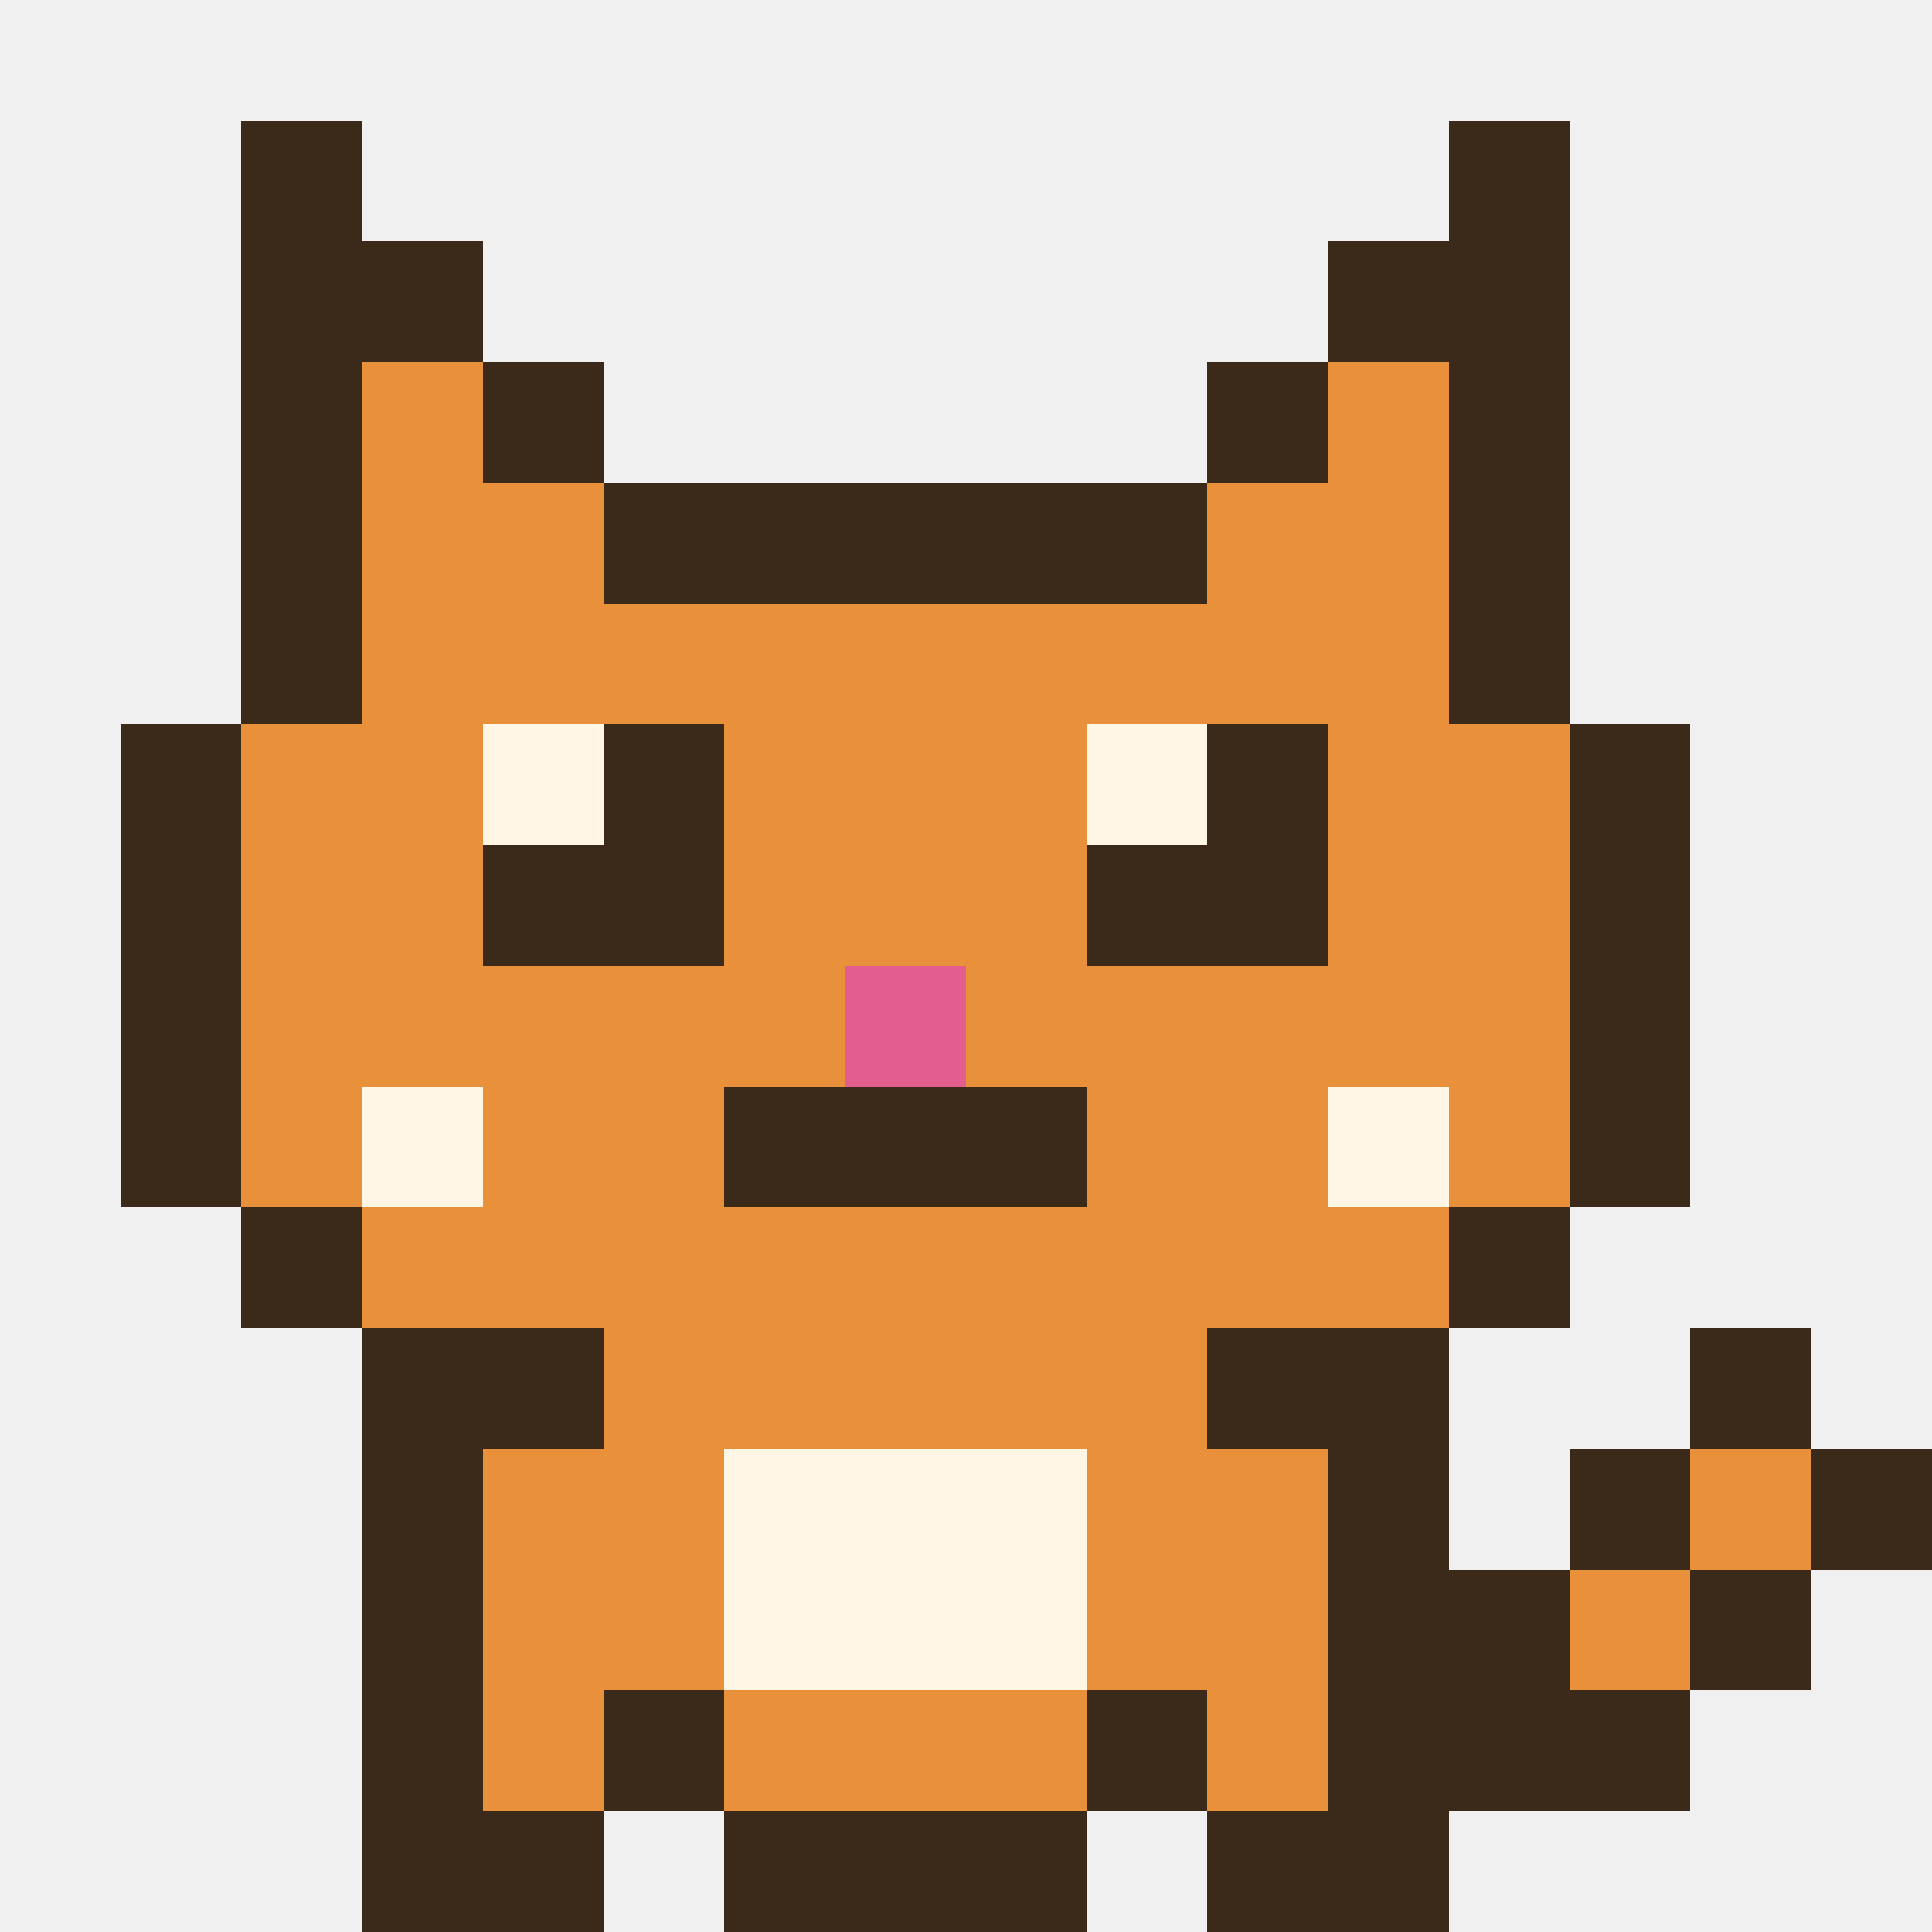
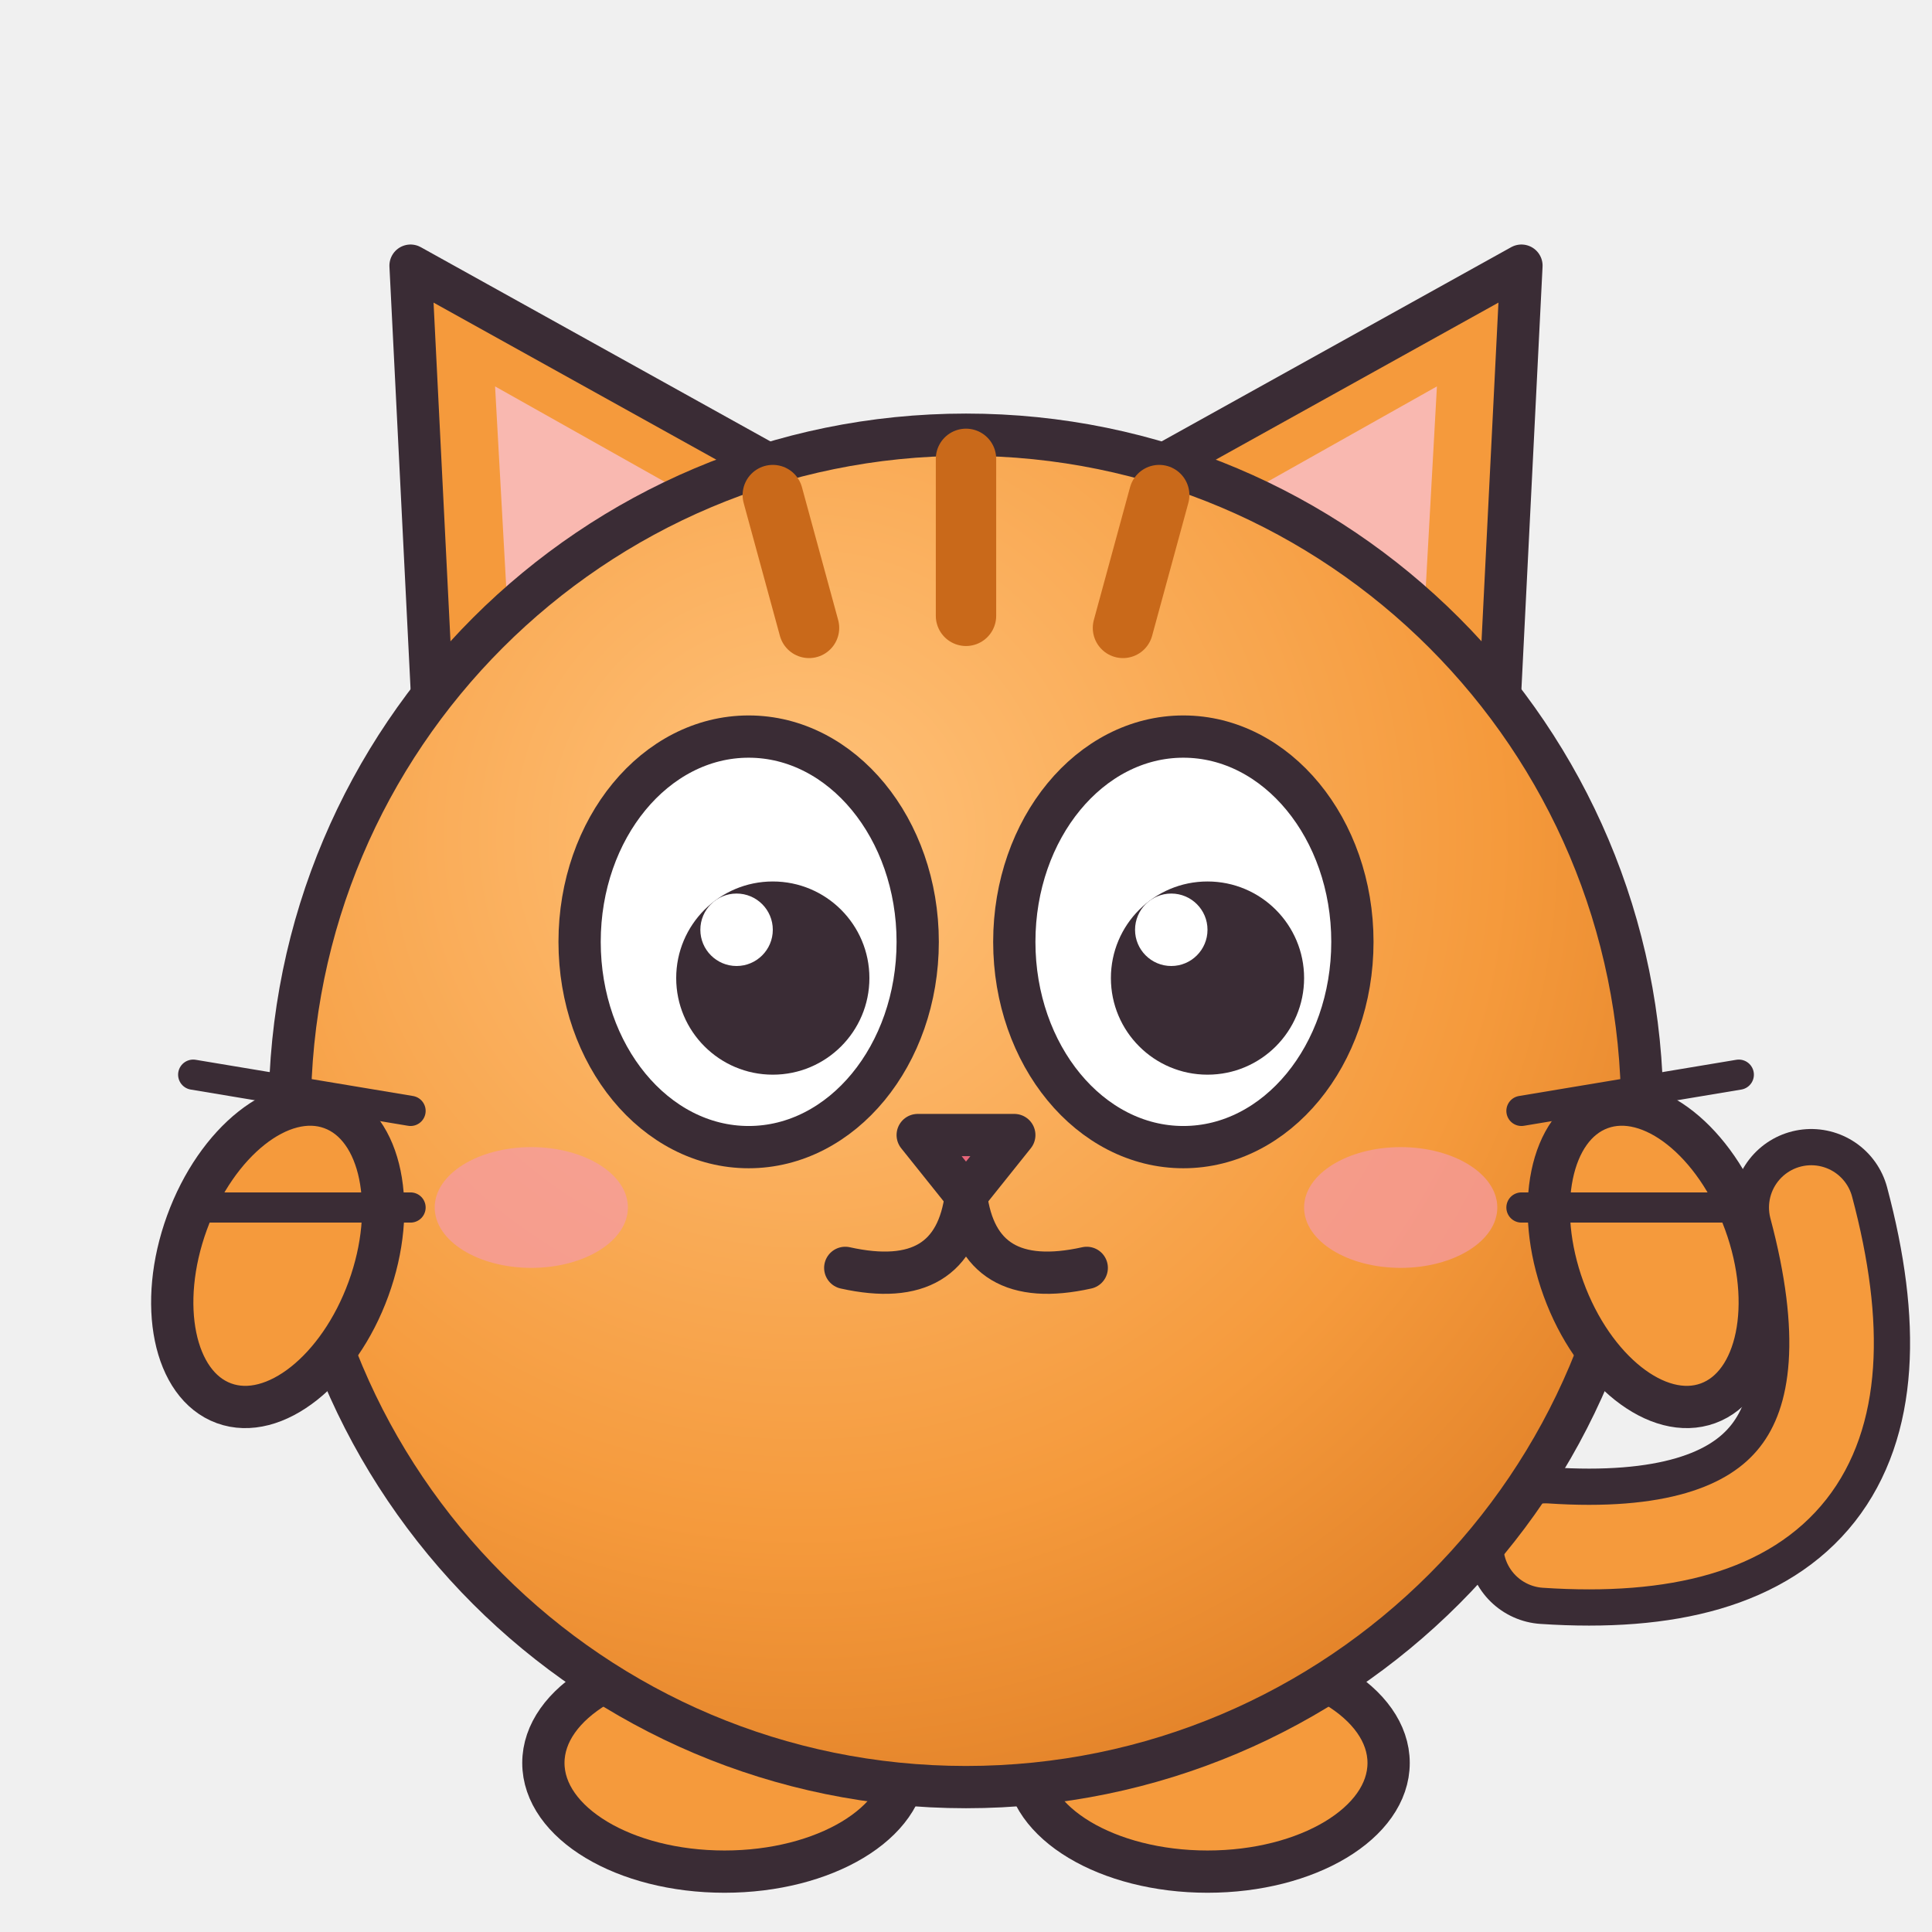
- <svg xmlns="http://www.w3.org/2000/svg" viewBox="0 0 16 16" width="96" height="96" shape-rendering="crispEdges">
-   <rect x="2" y="1" width="1" height="1" fill="#3b2a1a" />
-   <rect x="12" y="1" width="1" height="1" fill="#3b2a1a" />
-   <rect x="2" y="2" width="2" height="1" fill="#3b2a1a" />
-   <rect x="11" y="2" width="2" height="1" fill="#3b2a1a" />
-   <rect x="2" y="3" width="1" height="1" fill="#3b2a1a" />
-   <rect x="3" y="3" width="1" height="1" fill="#e8913a" />
-   <rect x="4" y="3" width="1" height="1" fill="#3b2a1a" />
-   <rect x="10" y="3" width="1" height="1" fill="#3b2a1a" />
-   <rect x="11" y="3" width="1" height="1" fill="#e8913a" />
-   <rect x="12" y="3" width="1" height="1" fill="#3b2a1a" />
-   <rect x="2" y="4" width="1" height="1" fill="#3b2a1a" />
-   <rect x="3" y="4" width="2" height="1" fill="#e8913a" />
-   <rect x="5" y="4" width="5" height="1" fill="#3b2a1a" />
-   <rect x="10" y="4" width="2" height="1" fill="#e8913a" />
-   <rect x="12" y="4" width="1" height="1" fill="#3b2a1a" />
-   <rect x="2" y="5" width="1" height="1" fill="#3b2a1a" />
-   <rect x="3" y="5" width="9" height="1" fill="#e8913a" />
-   <rect x="12" y="5" width="1" height="1" fill="#3b2a1a" />
-   <rect x="1" y="6" width="1" height="1" fill="#3b2a1a" />
-   <rect x="2" y="6" width="2" height="1" fill="#e8913a" />
-   <rect x="4" y="6" width="1" height="1" fill="#fff6e6" />
-   <rect x="5" y="6" width="1" height="1" fill="#3b2a1a" />
-   <rect x="6" y="6" width="3" height="1" fill="#e8913a" />
-   <rect x="9" y="6" width="1" height="1" fill="#fff6e6" />
-   <rect x="10" y="6" width="1" height="1" fill="#3b2a1a" />
-   <rect x="11" y="6" width="2" height="1" fill="#e8913a" />
-   <rect x="13" y="6" width="1" height="1" fill="#3b2a1a" />
-   <rect x="1" y="7" width="1" height="1" fill="#3b2a1a" />
-   <rect x="2" y="7" width="2" height="1" fill="#e8913a" />
-   <rect x="4" y="7" width="2" height="1" fill="#3b2a1a" />
-   <rect x="6" y="7" width="3" height="1" fill="#e8913a" />
-   <rect x="9" y="7" width="2" height="1" fill="#3b2a1a" />
-   <rect x="11" y="7" width="2" height="1" fill="#e8913a" />
-   <rect x="13" y="7" width="1" height="1" fill="#3b2a1a" />
-   <rect x="1" y="8" width="1" height="1" fill="#3b2a1a" />
-   <rect x="2" y="8" width="5" height="1" fill="#e8913a" />
-   <rect x="7" y="8" width="1" height="1" fill="#e35d8f" />
-   <rect x="8" y="8" width="5" height="1" fill="#e8913a" />
-   <rect x="13" y="8" width="1" height="1" fill="#3b2a1a" />
-   <rect x="1" y="9" width="1" height="1" fill="#3b2a1a" />
-   <rect x="2" y="9" width="1" height="1" fill="#e8913a" />
-   <rect x="3" y="9" width="1" height="1" fill="#fff6e6" />
-   <rect x="4" y="9" width="2" height="1" fill="#e8913a" />
-   <rect x="6" y="9" width="3" height="1" fill="#3b2a1a" />
-   <rect x="9" y="9" width="2" height="1" fill="#e8913a" />
-   <rect x="11" y="9" width="1" height="1" fill="#fff6e6" />
-   <rect x="12" y="9" width="1" height="1" fill="#e8913a" />
-   <rect x="13" y="9" width="1" height="1" fill="#3b2a1a" />
-   <rect x="2" y="10" width="1" height="1" fill="#3b2a1a" />
-   <rect x="3" y="10" width="9" height="1" fill="#e8913a" />
-   <rect x="12" y="10" width="1" height="1" fill="#3b2a1a" />
-   <rect x="3" y="11" width="2" height="1" fill="#3b2a1a" />
-   <rect x="5" y="11" width="5" height="1" fill="#e8913a" />
-   <rect x="10" y="11" width="2" height="1" fill="#3b2a1a" />
-   <rect x="14" y="11" width="1" height="1" fill="#3b2a1a" />
-   <rect x="3" y="12" width="1" height="1" fill="#3b2a1a" />
-   <rect x="4" y="12" width="2" height="1" fill="#e8913a" />
-   <rect x="6" y="12" width="3" height="1" fill="#fff6e6" />
-   <rect x="9" y="12" width="2" height="1" fill="#e8913a" />
-   <rect x="11" y="12" width="1" height="1" fill="#3b2a1a" />
-   <rect x="13" y="12" width="1" height="1" fill="#3b2a1a" />
-   <rect x="14" y="12" width="1" height="1" fill="#e8913a" />
-   <rect x="15" y="12" width="1" height="1" fill="#3b2a1a" />
-   <rect x="3" y="13" width="1" height="1" fill="#3b2a1a" />
-   <rect x="4" y="13" width="2" height="1" fill="#e8913a" />
-   <rect x="6" y="13" width="3" height="1" fill="#fff6e6" />
-   <rect x="9" y="13" width="2" height="1" fill="#e8913a" />
-   <rect x="11" y="13" width="2" height="1" fill="#3b2a1a" />
-   <rect x="13" y="13" width="1" height="1" fill="#e8913a" />
-   <rect x="14" y="13" width="1" height="1" fill="#3b2a1a" />
-   <rect x="3" y="14" width="1" height="1" fill="#3b2a1a" />
-   <rect x="4" y="14" width="1" height="1" fill="#e8913a" />
-   <rect x="5" y="14" width="1" height="1" fill="#3b2a1a" />
-   <rect x="6" y="14" width="3" height="1" fill="#e8913a" />
-   <rect x="9" y="14" width="1" height="1" fill="#3b2a1a" />
-   <rect x="10" y="14" width="1" height="1" fill="#e8913a" />
-   <rect x="11" y="14" width="3" height="1" fill="#3b2a1a" />
-   <rect x="3" y="15" width="2" height="1" fill="#3b2a1a" />
-   <rect x="6" y="15" width="3" height="1" fill="#3b2a1a" />
-   <rect x="10" y="15" width="2" height="1" fill="#3b2a1a" />
+ <svg xmlns="http://www.w3.org/2000/svg" viewBox="0 0 160 160" width="160" height="160">
+   <defs>
+     <radialGradient id="b" cx=".38" cy=".3" r=".85">
+       <stop offset="0" stop-color="#ffc27a" />
+       <stop offset=".6" stop-color="#f59a3c" />
+       <stop offset="1" stop-color="#d9761f" />
+     </radialGradient>
+   </defs>
+   <path d="M36 62L34 22 70 42Z" fill="#f59a3c" stroke="#3a2c35" stroke-width="3.5" stroke-linejoin="round" stroke-linecap="round" />
+   <path d="M124 62L126 22 90 42Z" fill="#f59a3c" stroke="#3a2c35" stroke-width="3.5" stroke-linejoin="round" stroke-linecap="round" />
+   <path d="M42 50L41 32 57 41Z" fill="#f9b8b0" />
+   <path d="M118 50L119 32 103 41Z" fill="#f9b8b0" />
+   <path d="M128 128q30 2 22-28" fill="none" stroke="#3a2c35" stroke-width="13" stroke-linecap="round" />
+   <path d="M128 128q30 2 22-28" fill="none" stroke="#f59a3c" stroke-width="7" stroke-linecap="round" />
+   <ellipse cx="60" cy="146" rx="15" ry="9" fill="#f59a3c" stroke="#3a2c35" stroke-width="3.5" stroke-linejoin="round" stroke-linecap="round" />
+   <ellipse cx="100" cy="146" rx="15" ry="9" fill="#f59a3c" stroke="#3a2c35" stroke-width="3.5" stroke-linejoin="round" stroke-linecap="round" />
+   <circle cx="80" cy="92" r="56" fill="url(#b)" stroke="#3a2c35" stroke-width="3.5" stroke-linejoin="round" stroke-linecap="round" />
+   <path d="M80 38v13M64 41l3 11M96 41l-3 11" stroke="#c9691a" stroke-width="5" stroke-linecap="round" />
+   <ellipse cx="23" cy="104" rx="8" ry="13" transform="rotate(20 23 104)" fill="#f59a3c" stroke="#3a2c35" stroke-width="3.5" stroke-linejoin="round" stroke-linecap="round" />
+   <ellipse cx="137" cy="104" rx="8" ry="13" transform="rotate(-20 137 104)" fill="#f59a3c" stroke="#3a2c35" stroke-width="3.5" stroke-linejoin="round" stroke-linecap="round" />
+   <ellipse cx="62" cy="78" rx="14" ry="17" fill="#fff" stroke="#3a2c35" stroke-width="3.5" stroke-linejoin="round" stroke-linecap="round" />
+   <circle cx="64" cy="81" r="8" fill="#3a2c35" />
+   <circle cx="61" cy="77" r="3" fill="#fff" />
+   <ellipse cx="98" cy="78" rx="14" ry="17" fill="#fff" stroke="#3a2c35" stroke-width="3.5" stroke-linejoin="round" stroke-linecap="round" />
+   <circle cx="100" cy="81" r="8" fill="#3a2c35" />
+   <circle cx="97" cy="77" r="3" fill="#fff" />
+   <path d="M76 94h8l-4 5z" fill="#e8667a" stroke="#3a2c35" stroke-width="3.5" stroke-linejoin="round" stroke-linecap="round" />
+   <path d="M80 99q-1 8-10 6M80 99q1 8 10 6" fill="none" stroke="#3a2c35" stroke-width="3.5" stroke-linejoin="round" stroke-linecap="round" />
+   <path d="M34 92l-18-3M34 100h-18M126 92l18-3M126 100h18" stroke="#3a2c35" stroke-width="2.5" stroke-linecap="round" />
+   <ellipse cx="44" cy="100" rx="8" ry="5" fill="#f59aa8" opacity=".7" />
+   <ellipse cx="116" cy="100" rx="8" ry="5" fill="#f59aa8" opacity=".7" />
</svg>
